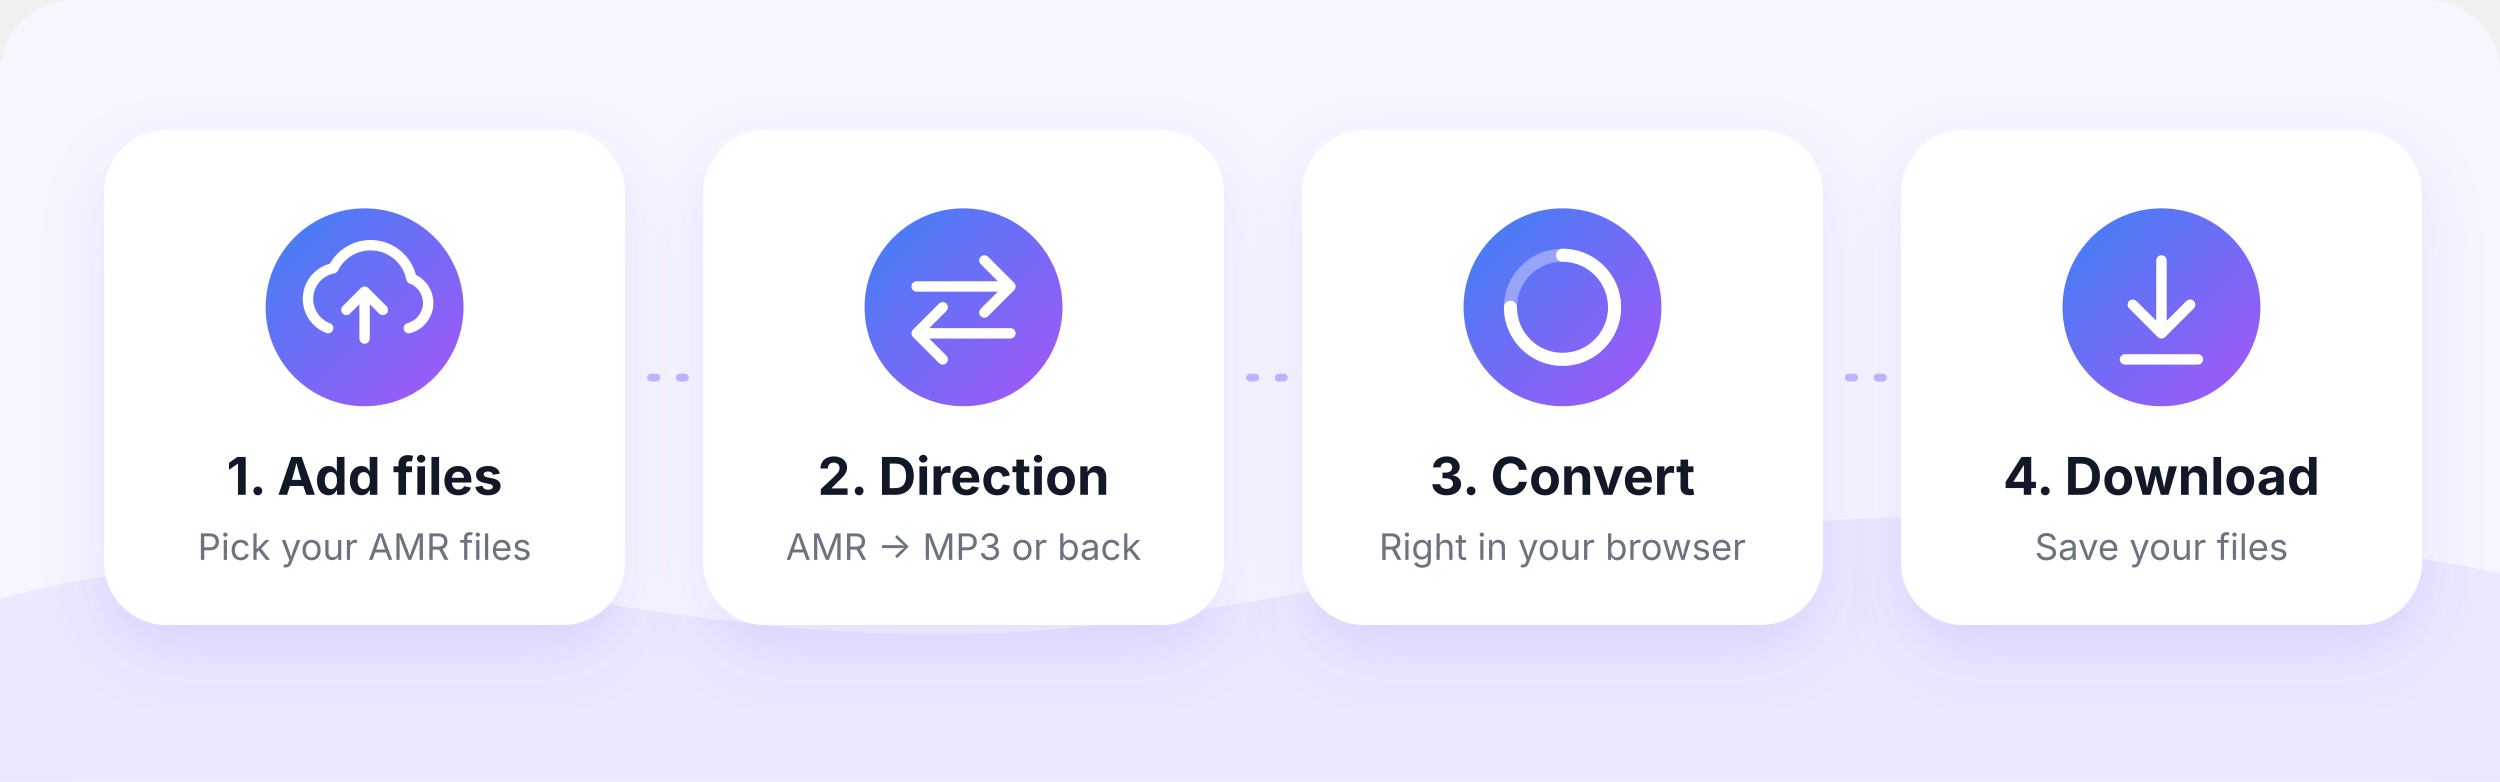
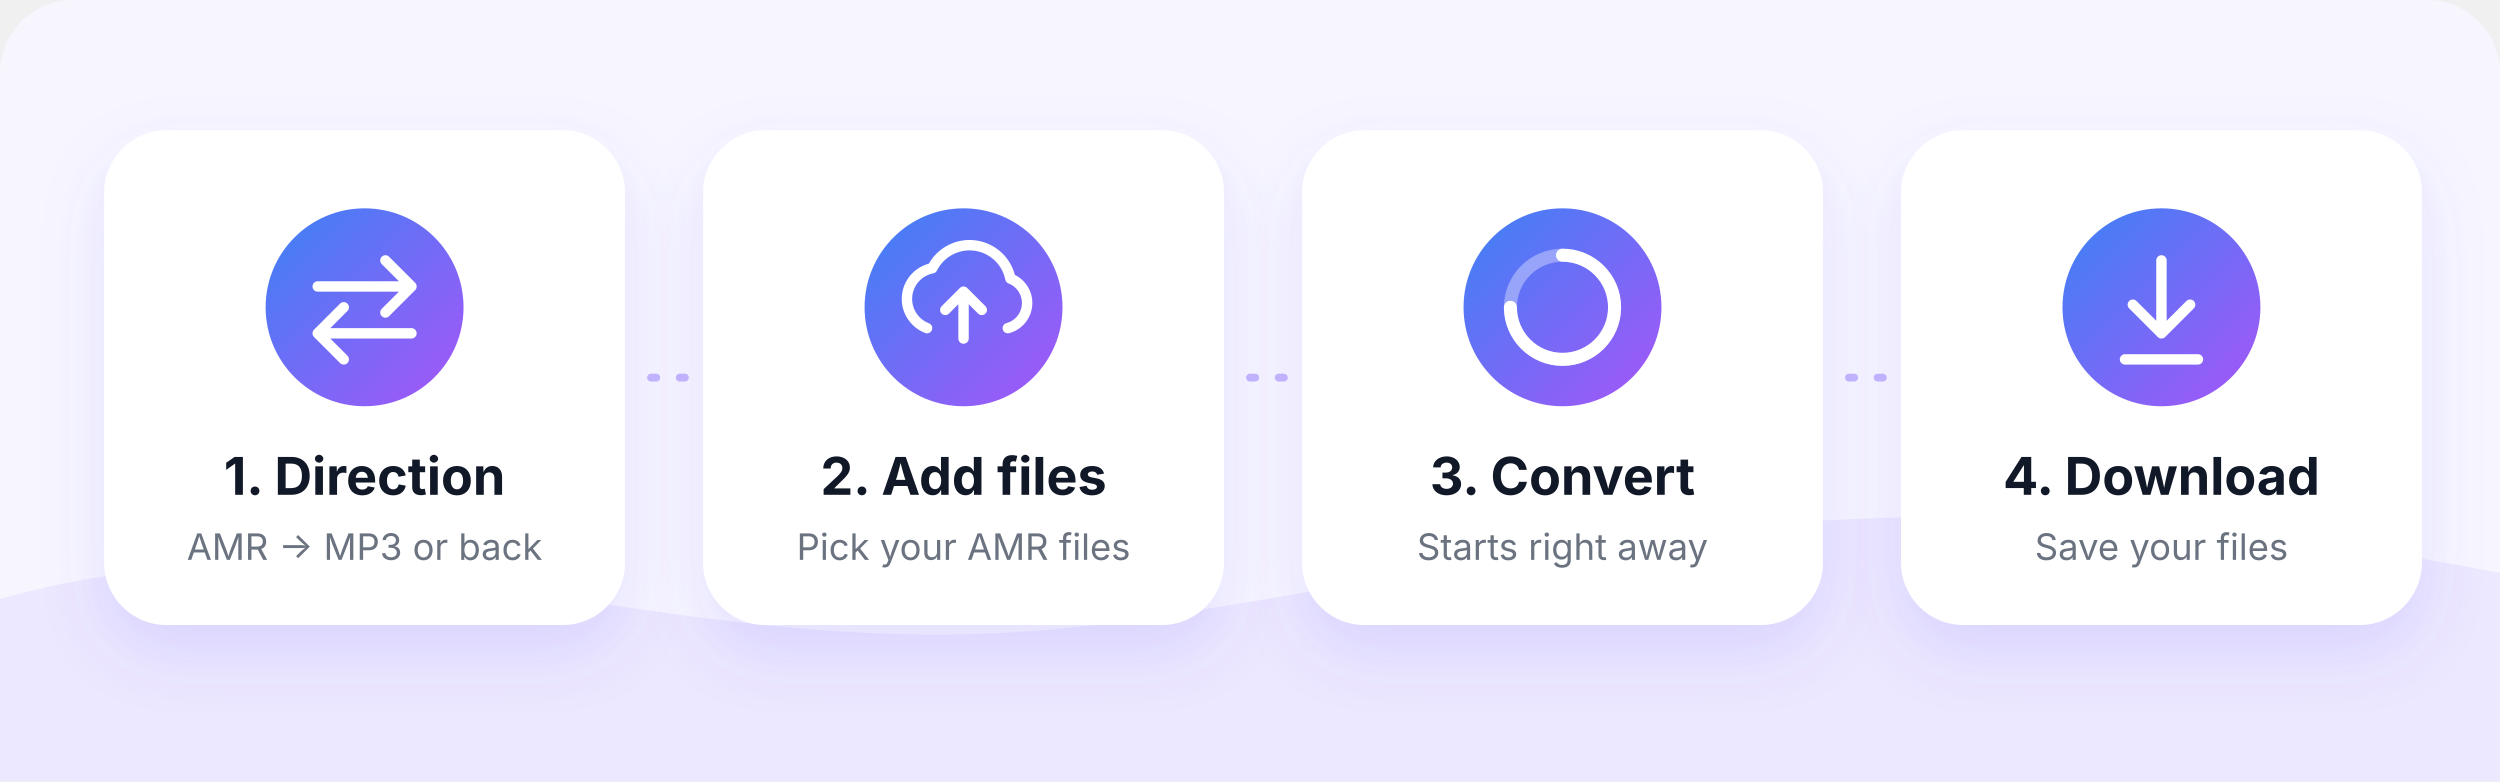
<svg xmlns="http://www.w3.org/2000/svg" viewBox="0 0 960 300" role="img" aria-labelledby="t d">
  <defs>
    <linearGradient id="g" x1="0" y1="0" x2="1" y2="1">
      <stop offset="0" stop-color="#3b82f6" />
      <stop offset="1" stop-color="#a855f7" />
    </linearGradient>
    <linearGradient id="gh" x1="0" y1="0" x2="1" y2="0">
      <stop offset="0" stop-color="#3b82f6" />
      <stop offset="1" stop-color="#a855f7" />
    </linearGradient>
    <filter id="s" x="-20%" y="-20%" width="140%" height="160%">
      <feDropShadow dx="0" dy="10" stdDeviation="12" flood-color="#6d5dfc" flood-opacity=".15" />
    </filter>
  </defs>
  <rect width="960" height="300" rx="28" fill="#f7f6ff" />
  <path d="M0 230c140-40 260 30 420 10s280-70 540-20v80H0z" fill="#ece8ff" />
  <g stroke="#c4b5fd" stroke-width="3" stroke-dasharray="2 9" stroke-linecap="round">
    <path d="M250 145h30M480 145h30M710 145h30" />
  </g>
  <g font-family="Inter, Arial, sans-serif">
    <g filter="url(#s)">
      <rect x="40" y="50" width="200" height="190" rx="24" fill="#fff" />
    </g>
    <circle cx="140" cy="118" r="38" fill="url(#g)" />
-     <path d="M126 126a12 12 0 0 1 2-23 16 16 0 0 1 30 4 10 10 0 0 1-1 19M140 130v-18m-7 7 7-7 7 7" stroke="#fff" stroke-width="4" fill="none" stroke-linecap="round" stroke-linejoin="round" />
-     <text x="140" y="190" text-anchor="middle" font-size="20" font-weight="700" fill="#111827">1. Add files</text>
-     <text x="140" y="215" text-anchor="middle" font-size="14" fill="#6b7280">Pick your AMR files</text>
+     <path d="M122 110h36m-10-10 10 10-10 10M158 128h-36m10-10-10 10 10 10" stroke="#fff" stroke-width="4" fill="none" stroke-linecap="round" stroke-linejoin="round" />
+     <text x="140" y="190" text-anchor="middle" font-size="20" font-weight="700" fill="#111827">1. Direction</text>
+     <text x="140" y="215" text-anchor="middle" font-size="14" fill="#6b7280">AMR → MP3 or back</text>
    <g filter="url(#s)">
      <rect x="270" y="50" width="200" height="190" rx="24" fill="#fff" />
    </g>
    <circle cx="370" cy="118" r="38" fill="url(#g)" />
-     <path d="M352 110h36m-10-10 10 10-10 10M388 128h-36m10-10-10 10 10 10" stroke="#fff" stroke-width="4" fill="none" stroke-linecap="round" stroke-linejoin="round" />
-     <text x="370" y="190" text-anchor="middle" font-size="20" font-weight="700" fill="#111827">2. Direction</text>
-     <text x="370" y="215" text-anchor="middle" font-size="14" fill="#6b7280">AMR → MP3 or back</text>
+     <path d="M356 126a12 12 0 0 1 2-23 16 16 0 0 1 30 4 10 10 0 0 1-1 19M370 130v-18m-7 7 7-7 7 7" stroke="#fff" stroke-width="4" fill="none" stroke-linecap="round" stroke-linejoin="round" />
+     <text x="370" y="190" text-anchor="middle" font-size="20" font-weight="700" fill="#111827">2. Add files</text>
+     <text x="370" y="215" text-anchor="middle" font-size="14" fill="#6b7280">Pick your AMR files</text>
    <g filter="url(#s)">
      <rect x="500" y="50" width="200" height="190" rx="24" fill="#fff" />
    </g>
    <circle cx="600" cy="118" r="38" fill="url(#g)" />
    <circle cx="600" cy="118" r="20" fill="none" stroke="#fff" stroke-opacity=".35" stroke-width="5" />
    <path d="M600 98a20 20 0 1 1-20 20" fill="none" stroke="#fff" stroke-width="5" stroke-linecap="round" />
    <text x="600" y="190" text-anchor="middle" font-size="20" font-weight="700" fill="#111827">3. Convert</text>
-     <text x="600" y="215" text-anchor="middle" font-size="14" fill="#6b7280">Right in your browser</text>
+     <text x="600" y="215" text-anchor="middle" font-size="14" fill="#6b7280">Starts right away</text>
    <g filter="url(#s)">
      <rect x="730" y="50" width="200" height="190" rx="24" fill="#fff" />
    </g>
    <circle cx="830" cy="118" r="38" fill="url(#g)" />
    <path d="M830 100v28m-11-11 11 11 11-11M816 138h28" stroke="#fff" stroke-width="4" fill="none" stroke-linecap="round" stroke-linejoin="round" />
    <text x="830" y="190" text-anchor="middle" font-size="20" font-weight="700" fill="#111827">4. Download</text>
    <text x="830" y="215" text-anchor="middle" font-size="14" fill="#6b7280">Save your files</text>
  </g>
</svg>
